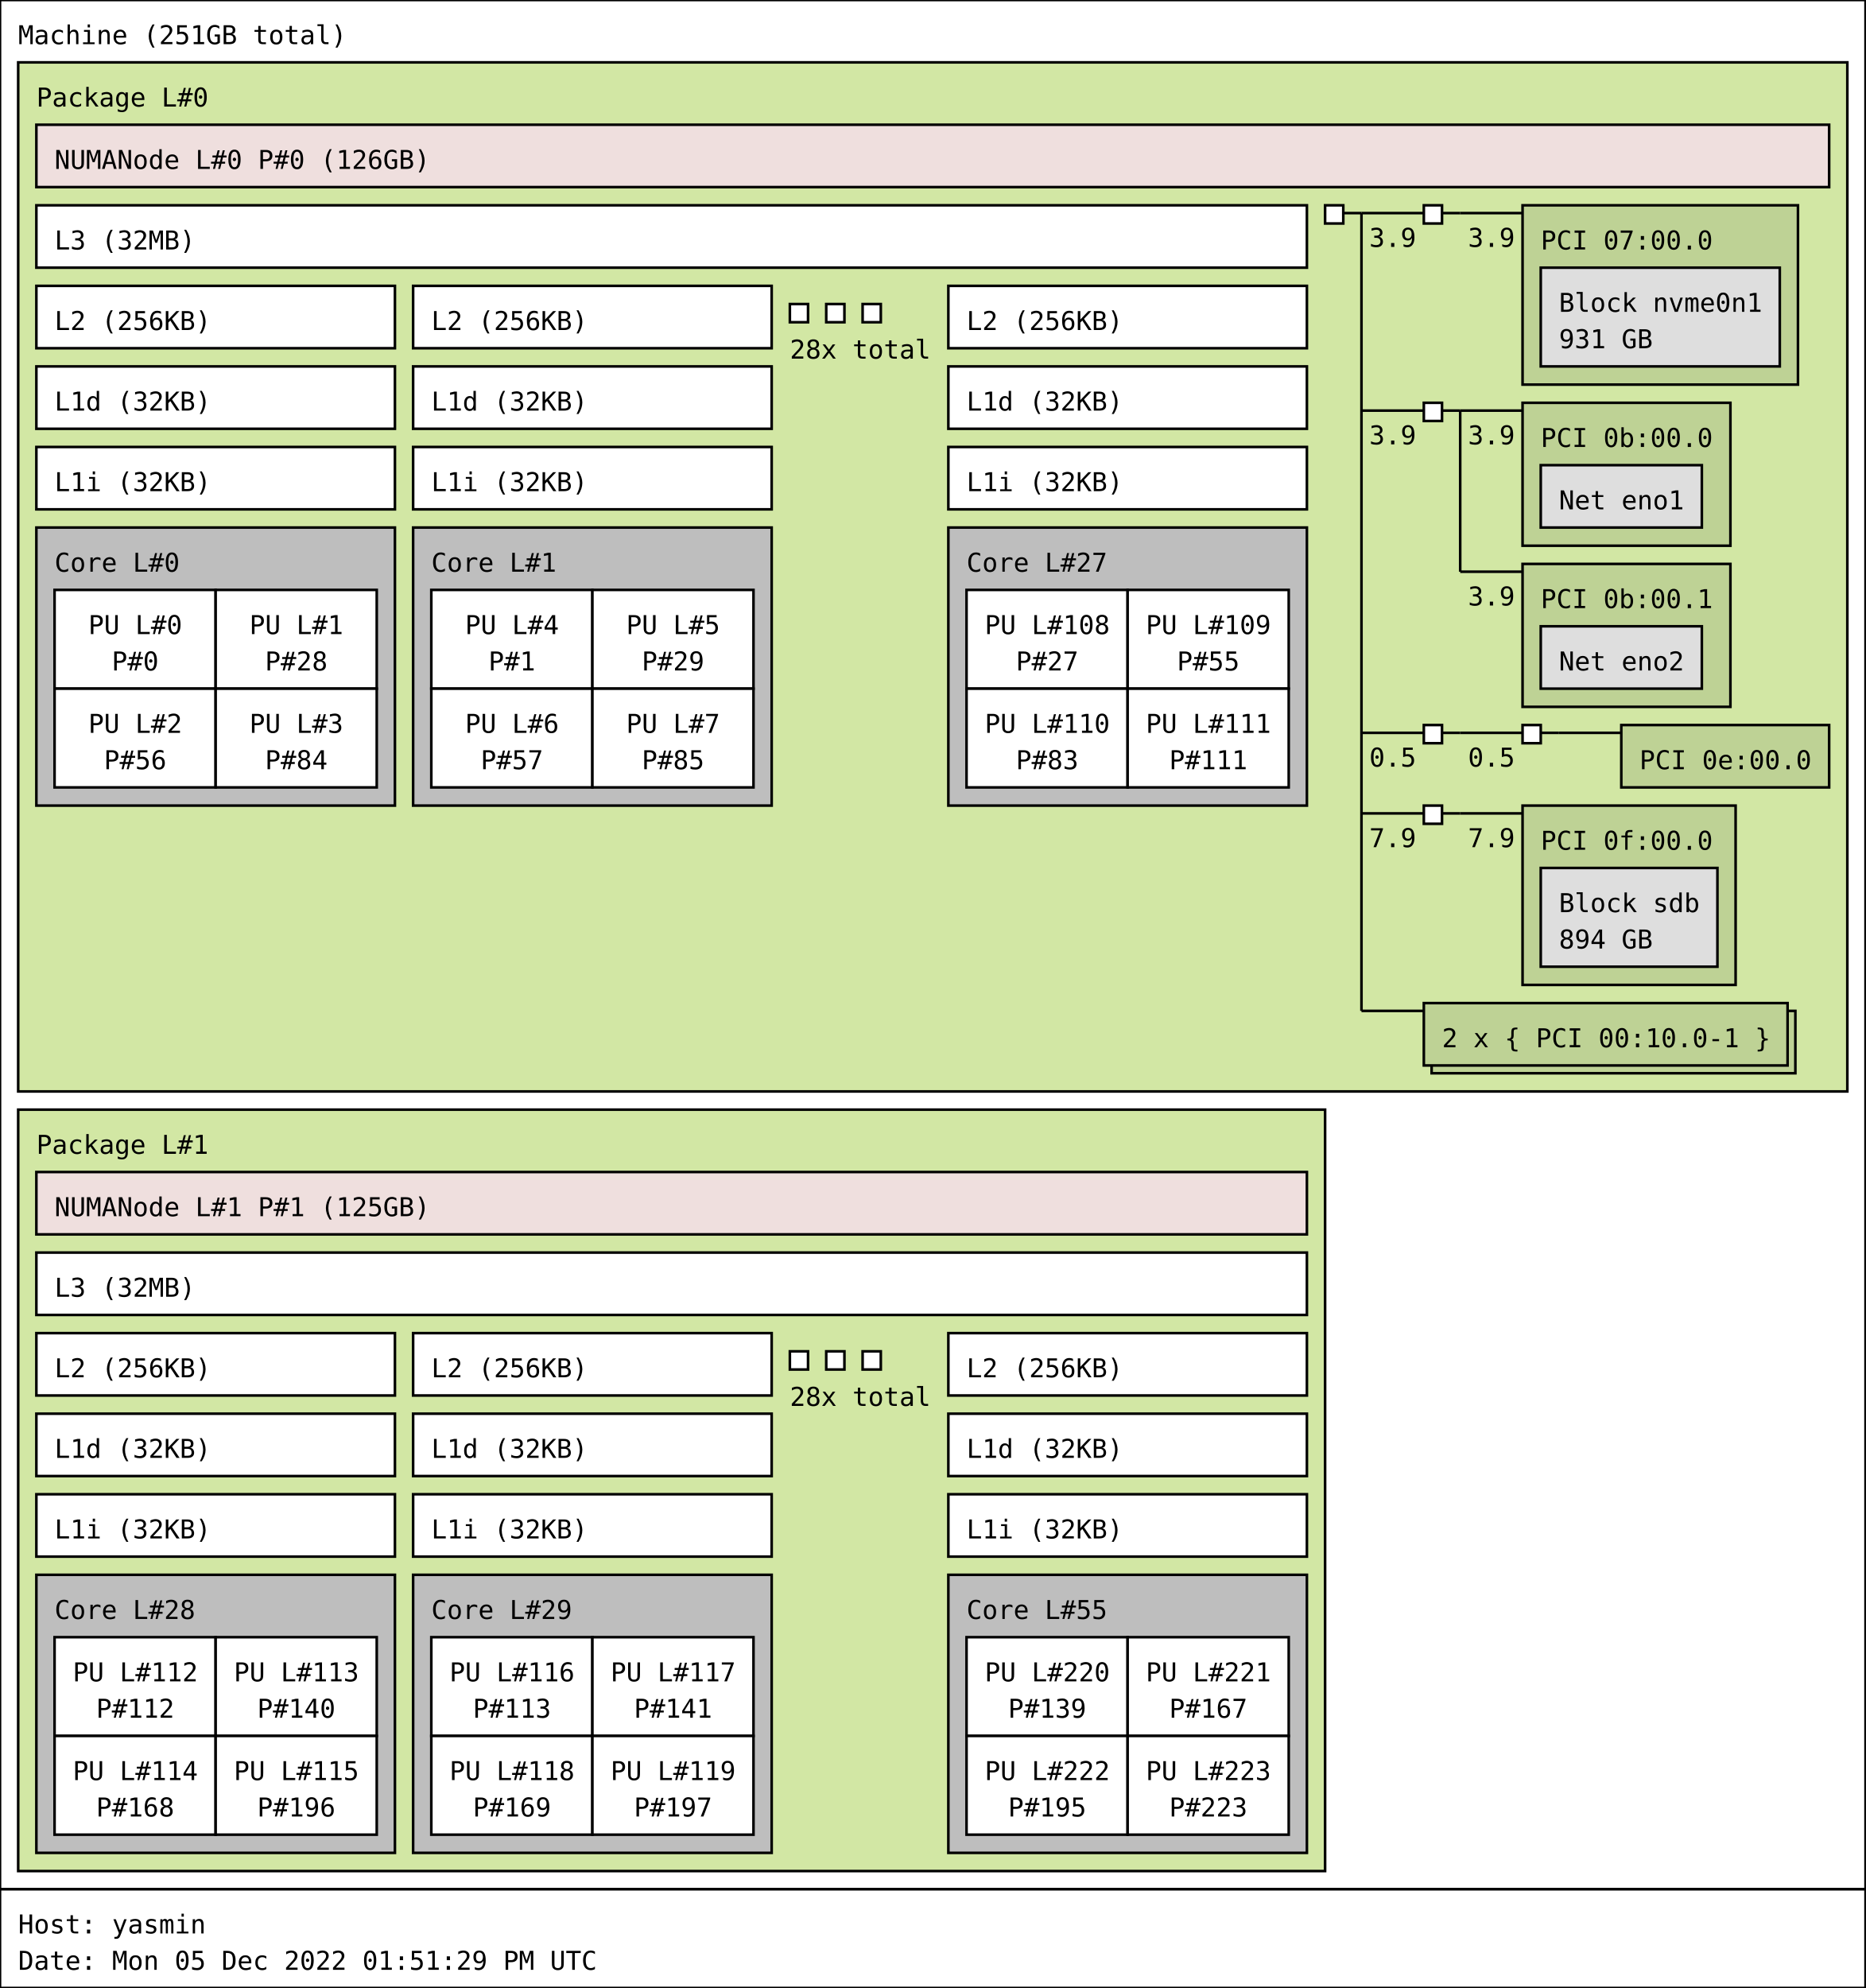
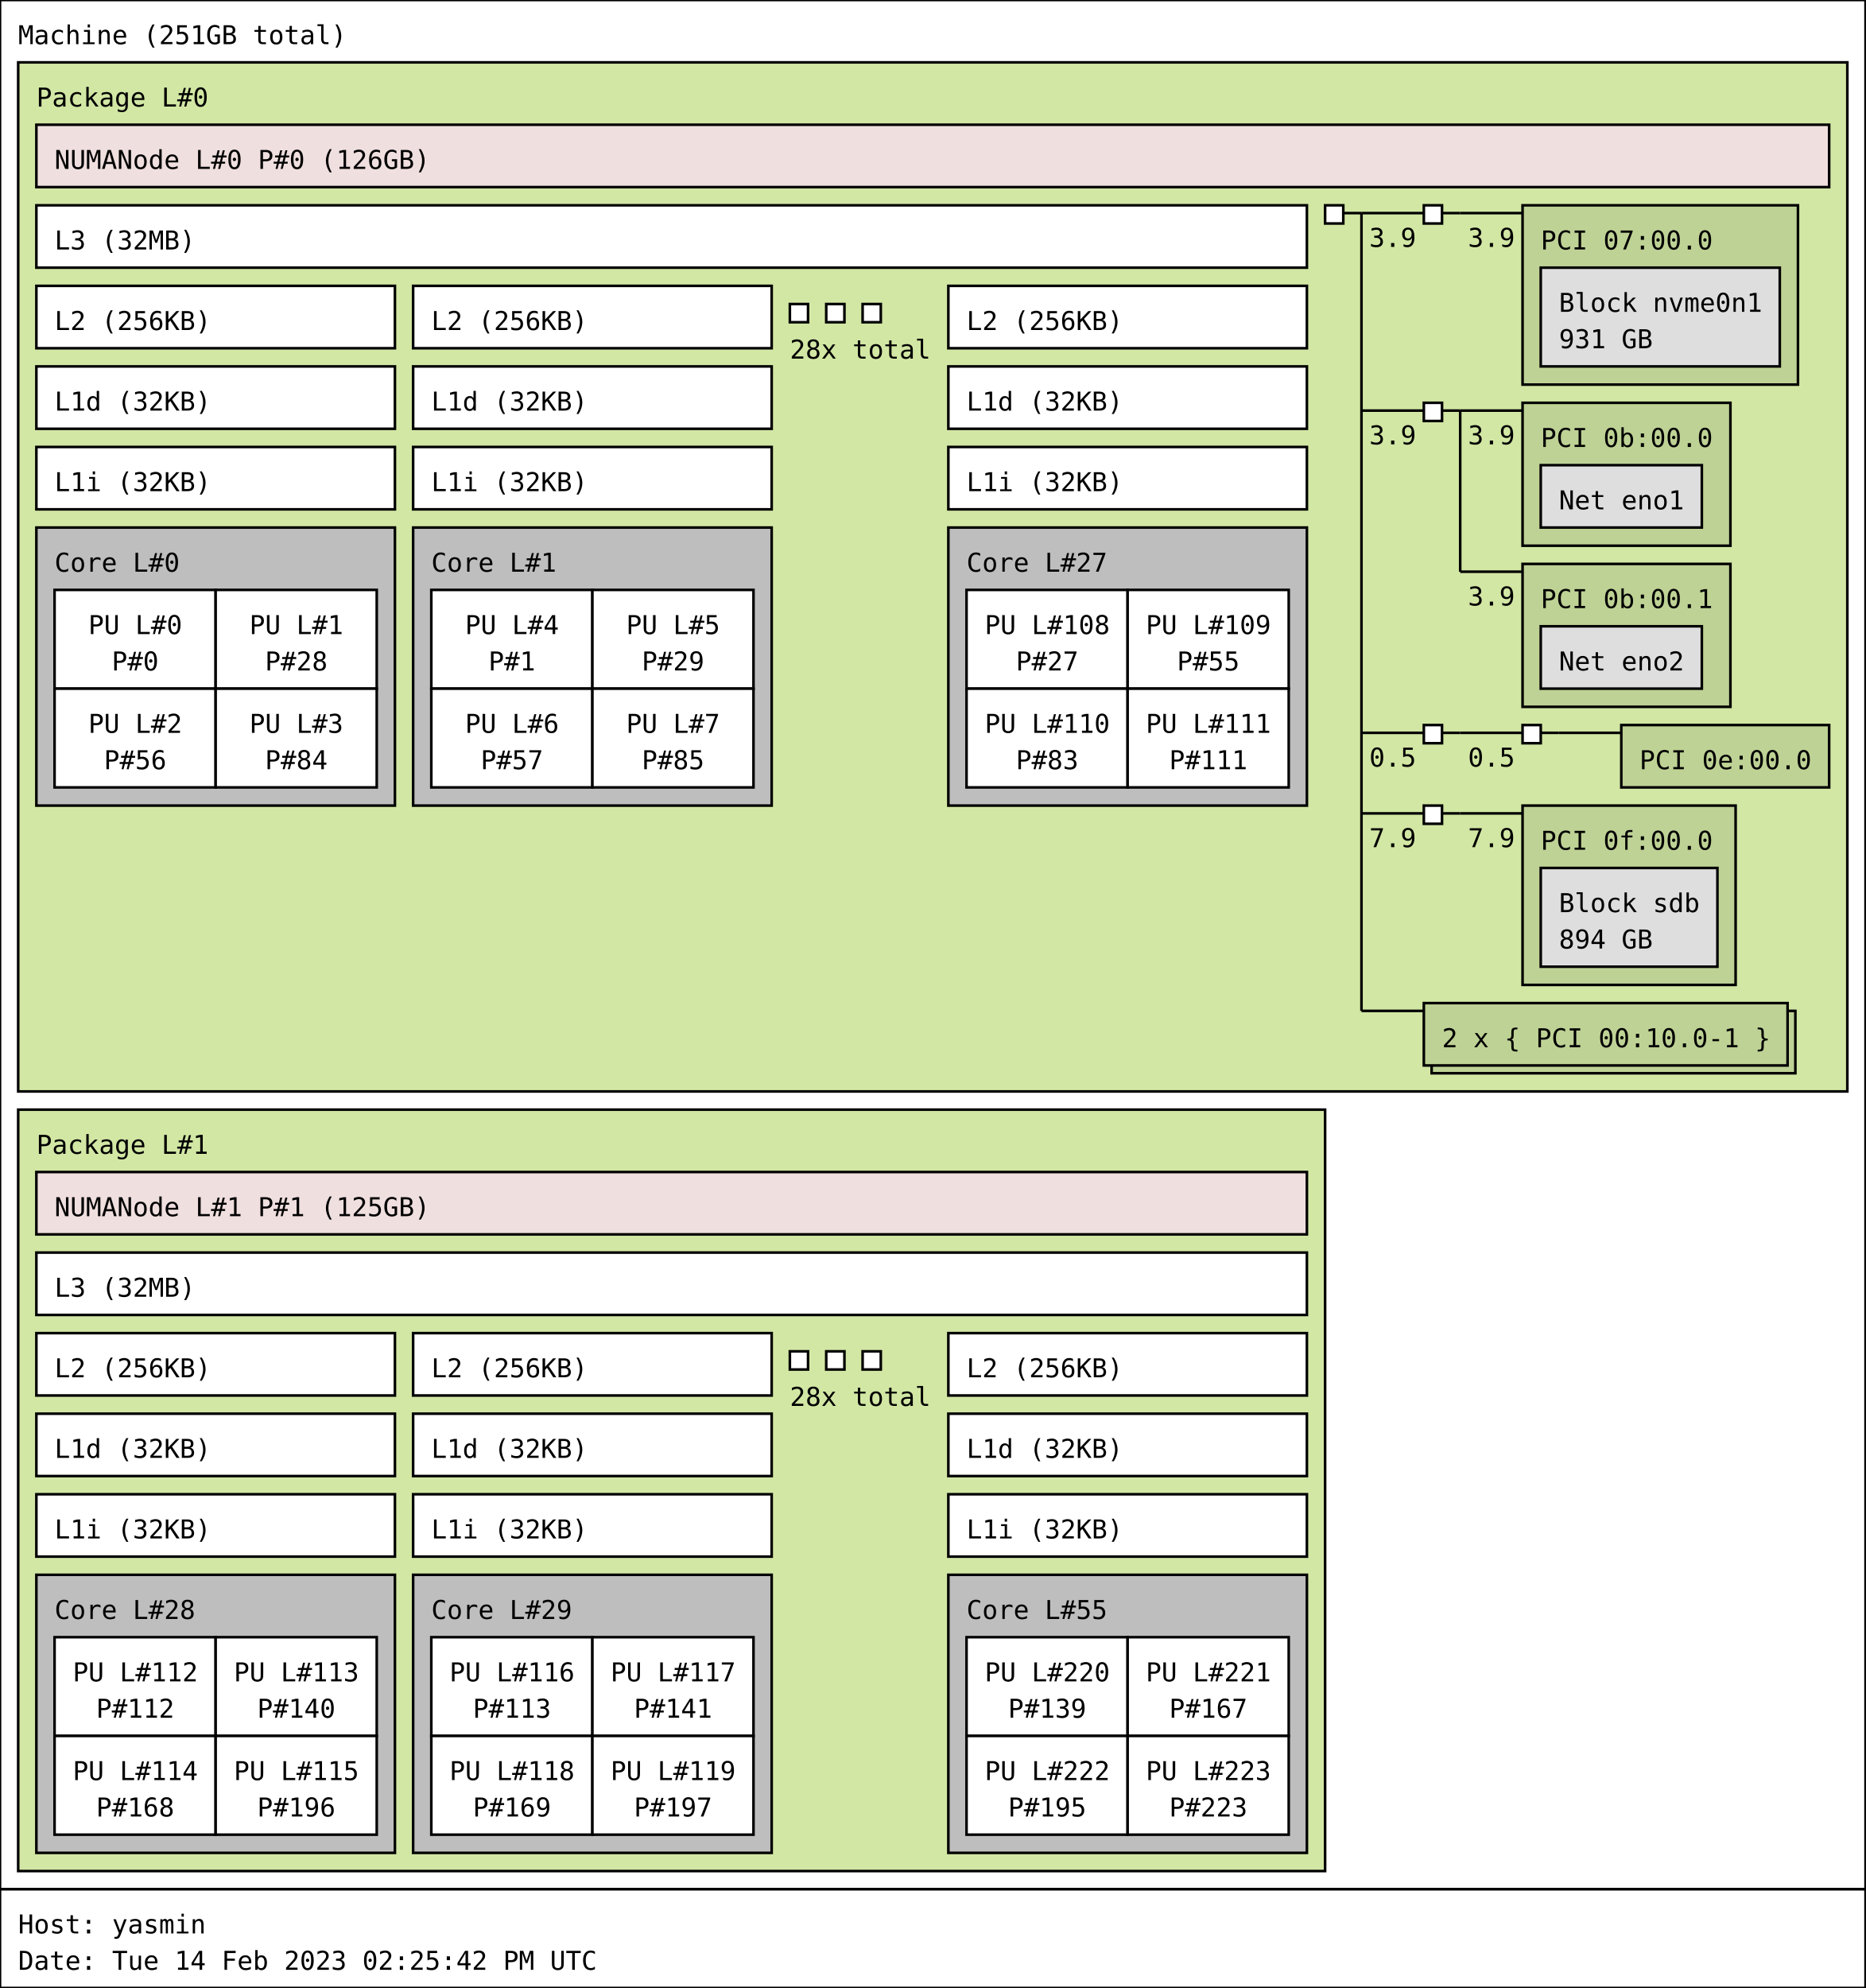
<svg xmlns="http://www.w3.org/2000/svg" width="718px" height="765px" viewBox="0 0 718px 765px" version="1.1">
  <rect id="Machine_0_rect" class="Machine" x="0" y="0" width="718" height="727" fill="rgb(255,255,255)" stroke="rgb(0,0,0)" stroke-width="1" />
  <text id="Machine_0_text" class="Machine" font-family="Monospace" x="7" y="17" fill="rgb(0,0,0)" font-size="10px">Machine (251GB total)</text>
  <rect id="Package_0_rect" class="Package" x="7" y="24" width="704" height="396" fill="rgb(210,231,164)" stroke="rgb(0,0,0)" stroke-width="1" />
  <text id="Package_0_text" class="Package" font-family="Monospace" x="14" y="41" fill="rgb(0,0,0)" font-size="10px">Package L#0</text>
  <rect id="L3_0_rect" class="L3" x="14" y="79" width="489" height="24" fill="rgb(255,255,255)" stroke="rgb(0,0,0)" stroke-width="1" />
  <text id="L3_0_text" class="L3" font-family="Monospace" x="21" y="96" fill="rgb(0,0,0)" font-size="10px">L3 (32MB)</text>
  <rect id="L2_0_rect" class="L2" x="14" y="110" width="138" height="24" fill="rgb(255,255,255)" stroke="rgb(0,0,0)" stroke-width="1" />
  <text id="L2_0_text" class="L2" font-family="Monospace" x="21" y="127" fill="rgb(0,0,0)" font-size="10px">L2 (256KB)</text>
  <rect id="L1d_0_rect" class="L1d" x="14" y="141" width="138" height="24" fill="rgb(255,255,255)" stroke="rgb(0,0,0)" stroke-width="1" />
  <text id="L1d_0_text" class="L1d" font-family="Monospace" x="21" y="158" fill="rgb(0,0,0)" font-size="10px">L1d (32KB)</text>
  <rect id="L1i_0_rect" class="L1i" x="14" y="172" width="138" height="24" fill="rgb(255,255,255)" stroke="rgb(0,0,0)" stroke-width="1" />
  <text id="L1i_0_text" class="L1i" font-family="Monospace" x="21" y="189" fill="rgb(0,0,0)" font-size="10px">L1i (32KB)</text>
  <rect id="Core_0_rect" class="Core" x="14" y="203" width="138" height="107" fill="rgb(190,190,190)" stroke="rgb(0,0,0)" stroke-width="1" />
  <text id="Core_0_text" class="Core" font-family="Monospace" x="21" y="220" fill="rgb(0,0,0)" font-size="10px">Core L#0</text>
  <rect id="PU_0_rect" class="PU" x="21" y="227" width="62" height="38" fill="rgb(255,255,255)" stroke="rgb(0,0,0)" stroke-width="1" />
  <text id="PU_0_text" class="PU" font-family="Monospace" x="34" y="244" fill="rgb(0,0,0)" font-size="10px">PU L#0</text>
  <text id="PU_0_text_1" class="PU" font-family="Monospace" x="43" y="258" fill="rgb(0,0,0)" font-size="10px">P#0</text>
  <rect id="PU_1_rect" class="PU" x="83" y="227" width="62" height="38" fill="rgb(255,255,255)" stroke="rgb(0,0,0)" stroke-width="1" />
  <text id="PU_1_text" class="PU" font-family="Monospace" x="96" y="244" fill="rgb(0,0,0)" font-size="10px">PU L#1</text>
  <text id="PU_1_text_1" class="PU" font-family="Monospace" x="102" y="258" fill="rgb(0,0,0)" font-size="10px">P#28</text>
  <rect id="PU_2_rect" class="PU" x="21" y="265" width="62" height="38" fill="rgb(255,255,255)" stroke="rgb(0,0,0)" stroke-width="1" />
  <text id="PU_2_text" class="PU" font-family="Monospace" x="34" y="282" fill="rgb(0,0,0)" font-size="10px">PU L#2</text>
  <text id="PU_2_text_1" class="PU" font-family="Monospace" x="40" y="296" fill="rgb(0,0,0)" font-size="10px">P#56</text>
  <rect id="PU_3_rect" class="PU" x="83" y="265" width="62" height="38" fill="rgb(255,255,255)" stroke="rgb(0,0,0)" stroke-width="1" />
  <text id="PU_3_text" class="PU" font-family="Monospace" x="96" y="282" fill="rgb(0,0,0)" font-size="10px">PU L#3</text>
  <text id="PU_3_text_1" class="PU" font-family="Monospace" x="102" y="296" fill="rgb(0,0,0)" font-size="10px">P#84</text>
  <rect id="L2_1_rect" class="L2" x="159" y="110" width="138" height="24" fill="rgb(255,255,255)" stroke="rgb(0,0,0)" stroke-width="1" />
  <text id="L2_1_text" class="L2" font-family="Monospace" x="166" y="127" fill="rgb(0,0,0)" font-size="10px">L2 (256KB)</text>
  <rect id="L1d_1_rect" class="L1d" x="159" y="141" width="138" height="24" fill="rgb(255,255,255)" stroke="rgb(0,0,0)" stroke-width="1" />
  <text id="L1d_1_text" class="L1d" font-family="Monospace" x="166" y="158" fill="rgb(0,0,0)" font-size="10px">L1d (32KB)</text>
  <rect id="L1i_1_rect" class="L1i" x="159" y="172" width="138" height="24" fill="rgb(255,255,255)" stroke="rgb(0,0,0)" stroke-width="1" />
  <text id="L1i_1_text" class="L1i" font-family="Monospace" x="166" y="189" fill="rgb(0,0,0)" font-size="10px">L1i (32KB)</text>
  <rect id="Core_1_rect" class="Core" x="159" y="203" width="138" height="107" fill="rgb(190,190,190)" stroke="rgb(0,0,0)" stroke-width="1" />
  <text id="Core_1_text" class="Core" font-family="Monospace" x="166" y="220" fill="rgb(0,0,0)" font-size="10px">Core L#1</text>
  <rect id="PU_4_rect" class="PU" x="166" y="227" width="62" height="38" fill="rgb(255,255,255)" stroke="rgb(0,0,0)" stroke-width="1" />
  <text id="PU_4_text" class="PU" font-family="Monospace" x="179" y="244" fill="rgb(0,0,0)" font-size="10px">PU L#4</text>
  <text id="PU_4_text_1" class="PU" font-family="Monospace" x="188" y="258" fill="rgb(0,0,0)" font-size="10px">P#1</text>
  <rect id="PU_5_rect" class="PU" x="228" y="227" width="62" height="38" fill="rgb(255,255,255)" stroke="rgb(0,0,0)" stroke-width="1" />
  <text id="PU_5_text" class="PU" font-family="Monospace" x="241" y="244" fill="rgb(0,0,0)" font-size="10px">PU L#5</text>
  <text id="PU_5_text_1" class="PU" font-family="Monospace" x="247" y="258" fill="rgb(0,0,0)" font-size="10px">P#29</text>
  <rect id="PU_6_rect" class="PU" x="166" y="265" width="62" height="38" fill="rgb(255,255,255)" stroke="rgb(0,0,0)" stroke-width="1" />
  <text id="PU_6_text" class="PU" font-family="Monospace" x="179" y="282" fill="rgb(0,0,0)" font-size="10px">PU L#6</text>
  <text id="PU_6_text_1" class="PU" font-family="Monospace" x="185" y="296" fill="rgb(0,0,0)" font-size="10px">P#57</text>
  <rect id="PU_7_rect" class="PU" x="228" y="265" width="62" height="38" fill="rgb(255,255,255)" stroke="rgb(0,0,0)" stroke-width="1" />
  <text id="PU_7_text" class="PU" font-family="Monospace" x="241" y="282" fill="rgb(0,0,0)" font-size="10px">PU L#7</text>
  <text id="PU_7_text_1" class="PU" font-family="Monospace" x="247" y="296" fill="rgb(0,0,0)" font-size="10px">P#85</text>
  <rect id="L2_2_rect" class="L2" x="304" y="117" width="7" height="7" fill="rgb(255,255,255)" stroke="rgb(0,0,0)" stroke-width="1" />
  <rect id="L2_2_rect" class="L2" x="318" y="117" width="7" height="7" fill="rgb(255,255,255)" stroke="rgb(0,0,0)" stroke-width="1" />
  <rect id="L2_2_rect" class="L2" x="332" y="117" width="7" height="7" fill="rgb(255,255,255)" stroke="rgb(0,0,0)" stroke-width="1" />
  <text id="L2_2_text" class="L2" font-family="Monospace" x="304" y="138" fill="rgb(0,0,0)" font-size="10px">28x total</text>
  <rect id="L2_27_rect" class="L2" x="365" y="110" width="138" height="24" fill="rgb(255,255,255)" stroke="rgb(0,0,0)" stroke-width="1" />
  <text id="L2_27_text" class="L2" font-family="Monospace" x="372" y="127" fill="rgb(0,0,0)" font-size="10px">L2 (256KB)</text>
  <rect id="L1d_27_rect" class="L1d" x="365" y="141" width="138" height="24" fill="rgb(255,255,255)" stroke="rgb(0,0,0)" stroke-width="1" />
  <text id="L1d_27_text" class="L1d" font-family="Monospace" x="372" y="158" fill="rgb(0,0,0)" font-size="10px">L1d (32KB)</text>
  <rect id="L1i_27_rect" class="L1i" x="365" y="172" width="138" height="24" fill="rgb(255,255,255)" stroke="rgb(0,0,0)" stroke-width="1" />
  <text id="L1i_27_text" class="L1i" font-family="Monospace" x="372" y="189" fill="rgb(0,0,0)" font-size="10px">L1i (32KB)</text>
  <rect id="Core_27_rect" class="Core" x="365" y="203" width="138" height="107" fill="rgb(190,190,190)" stroke="rgb(0,0,0)" stroke-width="1" />
  <text id="Core_27_text" class="Core" font-family="Monospace" x="372" y="220" fill="rgb(0,0,0)" font-size="10px">Core L#27</text>
  <rect id="PU_108_rect" class="PU" x="372" y="227" width="62" height="38" fill="rgb(255,255,255)" stroke="rgb(0,0,0)" stroke-width="1" />
  <text id="PU_108_text" class="PU" font-family="Monospace" x="379" y="244" fill="rgb(0,0,0)" font-size="10px">PU L#108</text>
  <text id="PU_108_text_1" class="PU" font-family="Monospace" x="391" y="258" fill="rgb(0,0,0)" font-size="10px">P#27</text>
  <rect id="PU_109_rect" class="PU" x="434" y="227" width="62" height="38" fill="rgb(255,255,255)" stroke="rgb(0,0,0)" stroke-width="1" />
  <text id="PU_109_text" class="PU" font-family="Monospace" x="441" y="244" fill="rgb(0,0,0)" font-size="10px">PU L#109</text>
  <text id="PU_109_text_1" class="PU" font-family="Monospace" x="453" y="258" fill="rgb(0,0,0)" font-size="10px">P#55</text>
  <rect id="PU_110_rect" class="PU" x="372" y="265" width="62" height="38" fill="rgb(255,255,255)" stroke="rgb(0,0,0)" stroke-width="1" />
  <text id="PU_110_text" class="PU" font-family="Monospace" x="379" y="282" fill="rgb(0,0,0)" font-size="10px">PU L#110</text>
  <text id="PU_110_text_1" class="PU" font-family="Monospace" x="391" y="296" fill="rgb(0,0,0)" font-size="10px">P#83</text>
  <rect id="PU_111_rect" class="PU" x="434" y="265" width="62" height="38" fill="rgb(255,255,255)" stroke="rgb(0,0,0)" stroke-width="1" />
  <text id="PU_111_text" class="PU" font-family="Monospace" x="441" y="282" fill="rgb(0,0,0)" font-size="10px">PU L#111</text>
  <text id="PU_111_text_1" class="PU" font-family="Monospace" x="450" y="296" fill="rgb(0,0,0)" font-size="10px">P#111</text>
  <rect id="NUMANode_0_rect" class="NUMANode" x="14" y="48" width="690" height="24" fill="rgb(239,223,222)" stroke="rgb(0,0,0)" stroke-width="1" />
  <text id="NUMANode_0_text" class="NUMANode" font-family="Monospace" x="21" y="65" fill="rgb(0,0,0)" font-size="10px">NUMANode L#0 P#0 (126GB)</text>
  <rect id="HostBridge_0_rect" class="HostBridge" x="510" y="79" width="7" height="7" fill="rgb(255,255,255)" stroke="rgb(0,0,0)" stroke-width="1" />
  <line id="HostBridge_0_line" class="HostBridge" x1="517" y1="82" x2="524" y2="82" stroke="rgb(0,0,0)" stroke-width="1" />
  <line id="HostBridge_0_line_2" class="HostBridge" x1="524" y1="82" x2="548" y2="82" stroke="rgb(0,0,0)" stroke-width="1" />
  <text id="HostBridge_0_text_2" class="HostBridge" font-family="Monospace" x="527" y="95" fill="rgb(0,0,0)" font-size="10px">3.9</text>
  <line id="HostBridge_0_line_3" class="HostBridge" x1="524" y1="158" x2="548" y2="158" stroke="rgb(0,0,0)" stroke-width="1" />
  <text id="HostBridge_0_text_3" class="HostBridge" font-family="Monospace" x="527" y="171" fill="rgb(0,0,0)" font-size="10px">3.9</text>
  <line id="HostBridge_0_line_4" class="HostBridge" x1="524" y1="282" x2="548" y2="282" stroke="rgb(0,0,0)" stroke-width="1" />
  <text id="HostBridge_0_text_4" class="HostBridge" font-family="Monospace" x="527" y="295" fill="rgb(0,0,0)" font-size="10px">0.5</text>
  <line id="HostBridge_0_line_5" class="HostBridge" x1="524" y1="313" x2="548" y2="313" stroke="rgb(0,0,0)" stroke-width="1" />
  <text id="HostBridge_0_text_5" class="HostBridge" font-family="Monospace" x="527" y="326" fill="rgb(0,0,0)" font-size="10px">7.9</text>
  <line id="HostBridge_0_line_6" class="HostBridge" x1="524" y1="389" x2="548" y2="389" stroke="rgb(0,0,0)" stroke-width="1" />
  <line id="HostBridge_0_line_1" class="HostBridge" x1="524" y1="82" x2="524" y2="389" stroke="rgb(0,0,0)" stroke-width="1" />
  <rect id="PCIBridge_1_rect" class="PCIBridge" x="548" y="79" width="7" height="7" fill="rgb(255,255,255)" stroke="rgb(0,0,0)" stroke-width="1" />
  <line id="PCIBridge_1_line" class="PCIBridge" x1="555" y1="82" x2="562" y2="82" stroke="rgb(0,0,0)" stroke-width="1" />
  <line id="PCIBridge_1_line_2" class="PCIBridge" x1="562" y1="82" x2="586" y2="82" stroke="rgb(0,0,0)" stroke-width="1" />
  <text id="PCIBridge_1_text_2" class="PCIBridge" font-family="Monospace" x="565" y="95" fill="rgb(0,0,0)" font-size="10px">3.9</text>
  <line id="PCIBridge_1_line_1" class="PCIBridge" x1="562" y1="82" x2="562" y2="82" stroke="rgb(0,0,0)" stroke-width="1" />
  <rect id="PCI_0_rect" class="PCI" x="586" y="79" width="106" height="69" fill="rgb(190,210,149)" stroke="rgb(0,0,0)" stroke-width="1" />
  <text id="PCI_0_text" class="PCI" font-family="Monospace" x="593" y="96" fill="rgb(0,0,0)" font-size="10px">PCI 07:00.0</text>
  <rect id="Block_0_rect" class="Block" x="593" y="103" width="92" height="38" fill="rgb(222,222,222)" stroke="rgb(0,0,0)" stroke-width="1" />
  <text id="Block_0_text" class="Block" font-family="Monospace" x="600" y="120" fill="rgb(0,0,0)" font-size="10px">Block nvme0n1</text>
  <text id="Block_0_text_1" class="Block" font-family="Monospace" x="600" y="134" fill="rgb(0,0,0)" font-size="10px">931 GB</text>
  <rect id="PCIBridge_2_rect" class="PCIBridge" x="548" y="155" width="7" height="7" fill="rgb(255,255,255)" stroke="rgb(0,0,0)" stroke-width="1" />
  <line id="PCIBridge_2_line" class="PCIBridge" x1="555" y1="158" x2="562" y2="158" stroke="rgb(0,0,0)" stroke-width="1" />
  <line id="PCIBridge_2_line_2" class="PCIBridge" x1="562" y1="158" x2="586" y2="158" stroke="rgb(0,0,0)" stroke-width="1" />
  <text id="PCIBridge_2_text_2" class="PCIBridge" font-family="Monospace" x="565" y="171" fill="rgb(0,0,0)" font-size="10px">3.9</text>
  <line id="PCIBridge_2_line_3" class="PCIBridge" x1="562" y1="220" x2="586" y2="220" stroke="rgb(0,0,0)" stroke-width="1" />
  <text id="PCIBridge_2_text_3" class="PCIBridge" font-family="Monospace" x="565" y="233" fill="rgb(0,0,0)" font-size="10px">3.9</text>
  <line id="PCIBridge_2_line_1" class="PCIBridge" x1="562" y1="158" x2="562" y2="220" stroke="rgb(0,0,0)" stroke-width="1" />
  <rect id="PCI_1_rect" class="PCI" x="586" y="155" width="80" height="55" fill="rgb(190,210,149)" stroke="rgb(0,0,0)" stroke-width="1" />
  <text id="PCI_1_text" class="PCI" font-family="Monospace" x="593" y="172" fill="rgb(0,0,0)" font-size="10px">PCI 0b:00.0</text>
  <rect id="Net_1_rect" class="Net" x="593" y="179" width="62" height="24" fill="rgb(222,222,222)" stroke="rgb(0,0,0)" stroke-width="1" />
  <text id="Net_1_text" class="Net" font-family="Monospace" x="600" y="196" fill="rgb(0,0,0)" font-size="10px">Net eno1</text>
  <rect id="PCI_2_rect" class="PCI" x="586" y="217" width="80" height="55" fill="rgb(190,210,149)" stroke="rgb(0,0,0)" stroke-width="1" />
  <text id="PCI_2_text" class="PCI" font-family="Monospace" x="593" y="234" fill="rgb(0,0,0)" font-size="10px">PCI 0b:00.1</text>
  <rect id="Net_2_rect" class="Net" x="593" y="241" width="62" height="24" fill="rgb(222,222,222)" stroke="rgb(0,0,0)" stroke-width="1" />
  <text id="Net_2_text" class="Net" font-family="Monospace" x="600" y="258" fill="rgb(0,0,0)" font-size="10px">Net eno2</text>
  <rect id="PCIBridge_3_rect" class="PCIBridge" x="548" y="279" width="7" height="7" fill="rgb(255,255,255)" stroke="rgb(0,0,0)" stroke-width="1" />
  <line id="PCIBridge_3_line" class="PCIBridge" x1="555" y1="282" x2="562" y2="282" stroke="rgb(0,0,0)" stroke-width="1" />
  <line id="PCIBridge_3_line_2" class="PCIBridge" x1="562" y1="282" x2="586" y2="282" stroke="rgb(0,0,0)" stroke-width="1" />
  <text id="PCIBridge_3_text_2" class="PCIBridge" font-family="Monospace" x="565" y="295" fill="rgb(0,0,0)" font-size="10px">0.5</text>
  <line id="PCIBridge_3_line_1" class="PCIBridge" x1="562" y1="282" x2="562" y2="282" stroke="rgb(0,0,0)" stroke-width="1" />
  <rect id="PCIBridge_4_rect" class="PCIBridge" x="586" y="279" width="7" height="7" fill="rgb(255,255,255)" stroke="rgb(0,0,0)" stroke-width="1" />
  <line id="PCIBridge_4_line" class="PCIBridge" x1="593" y1="282" x2="600" y2="282" stroke="rgb(0,0,0)" stroke-width="1" />
  <line id="PCIBridge_4_line_2" class="PCIBridge" x1="600" y1="282" x2="624" y2="282" stroke="rgb(0,0,0)" stroke-width="1" />
  <line id="PCIBridge_4_line_1" class="PCIBridge" x1="600" y1="282" x2="600" y2="282" stroke="rgb(0,0,0)" stroke-width="1" />
  <rect id="PCI_3_rect" class="PCI" x="624" y="279" width="80" height="24" fill="rgb(190,210,149)" stroke="rgb(0,0,0)" stroke-width="1" />
  <text id="PCI_3_text" class="PCI" font-family="Monospace" x="631" y="296" fill="rgb(0,0,0)" font-size="10px">PCI 0e:00.0</text>
  <rect id="PCIBridge_5_rect" class="PCIBridge" x="548" y="310" width="7" height="7" fill="rgb(255,255,255)" stroke="rgb(0,0,0)" stroke-width="1" />
  <line id="PCIBridge_5_line" class="PCIBridge" x1="555" y1="313" x2="562" y2="313" stroke="rgb(0,0,0)" stroke-width="1" />
  <line id="PCIBridge_5_line_2" class="PCIBridge" x1="562" y1="313" x2="586" y2="313" stroke="rgb(0,0,0)" stroke-width="1" />
  <text id="PCIBridge_5_text_2" class="PCIBridge" font-family="Monospace" x="565" y="326" fill="rgb(0,0,0)" font-size="10px">7.9</text>
  <line id="PCIBridge_5_line_1" class="PCIBridge" x1="562" y1="313" x2="562" y2="313" stroke="rgb(0,0,0)" stroke-width="1" />
  <rect id="PCI_4_rect" class="PCI" x="586" y="310" width="82" height="69" fill="rgb(190,210,149)" stroke="rgb(0,0,0)" stroke-width="1" />
  <text id="PCI_4_text" class="PCI" font-family="Monospace" x="593" y="327" fill="rgb(0,0,0)" font-size="10px">PCI 0f:00.0</text>
  <rect id="Block_3_rect" class="Block" x="593" y="334" width="68" height="38" fill="rgb(222,222,222)" stroke="rgb(0,0,0)" stroke-width="1" />
  <text id="Block_3_text" class="Block" font-family="Monospace" x="600" y="351" fill="rgb(0,0,0)" font-size="10px">Block sdb</text>
  <text id="Block_3_text_1" class="Block" font-family="Monospace" x="600" y="365" fill="rgb(0,0,0)" font-size="10px">894 GB</text>
  <rect id="PCI_5_rect_2" class="PCI" x="551" y="389" width="140" height="24" fill="rgb(190,210,149)" stroke="rgb(0,0,0)" stroke-width="1" />
  <rect id="PCI_5_rect" class="PCI" x="548" y="386" width="140" height="24" fill="rgb(190,210,149)" stroke="rgb(0,0,0)" stroke-width="1" />
  <text id="PCI_5_text" class="PCI" font-family="Monospace" x="555" y="403" fill="rgb(0,0,0)" font-size="10px">2 x { PCI 00:10.0-1 }</text>
  <rect id="Package_1_rect" class="Package" x="7" y="427" width="503" height="293" fill="rgb(210,231,164)" stroke="rgb(0,0,0)" stroke-width="1" />
  <text id="Package_1_text" class="Package" font-family="Monospace" x="14" y="444" fill="rgb(0,0,0)" font-size="10px">Package L#1</text>
  <rect id="L3_1_rect" class="L3" x="14" y="482" width="489" height="24" fill="rgb(255,255,255)" stroke="rgb(0,0,0)" stroke-width="1" />
  <text id="L3_1_text" class="L3" font-family="Monospace" x="21" y="499" fill="rgb(0,0,0)" font-size="10px">L3 (32MB)</text>
  <rect id="L2_28_rect" class="L2" x="14" y="513" width="138" height="24" fill="rgb(255,255,255)" stroke="rgb(0,0,0)" stroke-width="1" />
  <text id="L2_28_text" class="L2" font-family="Monospace" x="21" y="530" fill="rgb(0,0,0)" font-size="10px">L2 (256KB)</text>
  <rect id="L1d_28_rect" class="L1d" x="14" y="544" width="138" height="24" fill="rgb(255,255,255)" stroke="rgb(0,0,0)" stroke-width="1" />
  <text id="L1d_28_text" class="L1d" font-family="Monospace" x="21" y="561" fill="rgb(0,0,0)" font-size="10px">L1d (32KB)</text>
  <rect id="L1i_28_rect" class="L1i" x="14" y="575" width="138" height="24" fill="rgb(255,255,255)" stroke="rgb(0,0,0)" stroke-width="1" />
  <text id="L1i_28_text" class="L1i" font-family="Monospace" x="21" y="592" fill="rgb(0,0,0)" font-size="10px">L1i (32KB)</text>
  <rect id="Core_28_rect" class="Core" x="14" y="606" width="138" height="107" fill="rgb(190,190,190)" stroke="rgb(0,0,0)" stroke-width="1" />
  <text id="Core_28_text" class="Core" font-family="Monospace" x="21" y="623" fill="rgb(0,0,0)" font-size="10px">Core L#28</text>
  <rect id="PU_112_rect" class="PU" x="21" y="630" width="62" height="38" fill="rgb(255,255,255)" stroke="rgb(0,0,0)" stroke-width="1" />
  <text id="PU_112_text" class="PU" font-family="Monospace" x="28" y="647" fill="rgb(0,0,0)" font-size="10px">PU L#112</text>
  <text id="PU_112_text_1" class="PU" font-family="Monospace" x="37" y="661" fill="rgb(0,0,0)" font-size="10px">P#112</text>
  <rect id="PU_113_rect" class="PU" x="83" y="630" width="62" height="38" fill="rgb(255,255,255)" stroke="rgb(0,0,0)" stroke-width="1" />
  <text id="PU_113_text" class="PU" font-family="Monospace" x="90" y="647" fill="rgb(0,0,0)" font-size="10px">PU L#113</text>
  <text id="PU_113_text_1" class="PU" font-family="Monospace" x="99" y="661" fill="rgb(0,0,0)" font-size="10px">P#140</text>
  <rect id="PU_114_rect" class="PU" x="21" y="668" width="62" height="38" fill="rgb(255,255,255)" stroke="rgb(0,0,0)" stroke-width="1" />
  <text id="PU_114_text" class="PU" font-family="Monospace" x="28" y="685" fill="rgb(0,0,0)" font-size="10px">PU L#114</text>
  <text id="PU_114_text_1" class="PU" font-family="Monospace" x="37" y="699" fill="rgb(0,0,0)" font-size="10px">P#168</text>
  <rect id="PU_115_rect" class="PU" x="83" y="668" width="62" height="38" fill="rgb(255,255,255)" stroke="rgb(0,0,0)" stroke-width="1" />
  <text id="PU_115_text" class="PU" font-family="Monospace" x="90" y="685" fill="rgb(0,0,0)" font-size="10px">PU L#115</text>
  <text id="PU_115_text_1" class="PU" font-family="Monospace" x="99" y="699" fill="rgb(0,0,0)" font-size="10px">P#196</text>
  <rect id="L2_29_rect" class="L2" x="159" y="513" width="138" height="24" fill="rgb(255,255,255)" stroke="rgb(0,0,0)" stroke-width="1" />
  <text id="L2_29_text" class="L2" font-family="Monospace" x="166" y="530" fill="rgb(0,0,0)" font-size="10px">L2 (256KB)</text>
  <rect id="L1d_29_rect" class="L1d" x="159" y="544" width="138" height="24" fill="rgb(255,255,255)" stroke="rgb(0,0,0)" stroke-width="1" />
  <text id="L1d_29_text" class="L1d" font-family="Monospace" x="166" y="561" fill="rgb(0,0,0)" font-size="10px">L1d (32KB)</text>
  <rect id="L1i_29_rect" class="L1i" x="159" y="575" width="138" height="24" fill="rgb(255,255,255)" stroke="rgb(0,0,0)" stroke-width="1" />
  <text id="L1i_29_text" class="L1i" font-family="Monospace" x="166" y="592" fill="rgb(0,0,0)" font-size="10px">L1i (32KB)</text>
  <rect id="Core_29_rect" class="Core" x="159" y="606" width="138" height="107" fill="rgb(190,190,190)" stroke="rgb(0,0,0)" stroke-width="1" />
  <text id="Core_29_text" class="Core" font-family="Monospace" x="166" y="623" fill="rgb(0,0,0)" font-size="10px">Core L#29</text>
  <rect id="PU_116_rect" class="PU" x="166" y="630" width="62" height="38" fill="rgb(255,255,255)" stroke="rgb(0,0,0)" stroke-width="1" />
  <text id="PU_116_text" class="PU" font-family="Monospace" x="173" y="647" fill="rgb(0,0,0)" font-size="10px">PU L#116</text>
  <text id="PU_116_text_1" class="PU" font-family="Monospace" x="182" y="661" fill="rgb(0,0,0)" font-size="10px">P#113</text>
  <rect id="PU_117_rect" class="PU" x="228" y="630" width="62" height="38" fill="rgb(255,255,255)" stroke="rgb(0,0,0)" stroke-width="1" />
  <text id="PU_117_text" class="PU" font-family="Monospace" x="235" y="647" fill="rgb(0,0,0)" font-size="10px">PU L#117</text>
  <text id="PU_117_text_1" class="PU" font-family="Monospace" x="244" y="661" fill="rgb(0,0,0)" font-size="10px">P#141</text>
  <rect id="PU_118_rect" class="PU" x="166" y="668" width="62" height="38" fill="rgb(255,255,255)" stroke="rgb(0,0,0)" stroke-width="1" />
  <text id="PU_118_text" class="PU" font-family="Monospace" x="173" y="685" fill="rgb(0,0,0)" font-size="10px">PU L#118</text>
  <text id="PU_118_text_1" class="PU" font-family="Monospace" x="182" y="699" fill="rgb(0,0,0)" font-size="10px">P#169</text>
  <rect id="PU_119_rect" class="PU" x="228" y="668" width="62" height="38" fill="rgb(255,255,255)" stroke="rgb(0,0,0)" stroke-width="1" />
  <text id="PU_119_text" class="PU" font-family="Monospace" x="235" y="685" fill="rgb(0,0,0)" font-size="10px">PU L#119</text>
  <text id="PU_119_text_1" class="PU" font-family="Monospace" x="244" y="699" fill="rgb(0,0,0)" font-size="10px">P#197</text>
  <rect id="L2_30_rect" class="L2" x="304" y="520" width="7" height="7" fill="rgb(255,255,255)" stroke="rgb(0,0,0)" stroke-width="1" />
  <rect id="L2_30_rect" class="L2" x="318" y="520" width="7" height="7" fill="rgb(255,255,255)" stroke="rgb(0,0,0)" stroke-width="1" />
  <rect id="L2_30_rect" class="L2" x="332" y="520" width="7" height="7" fill="rgb(255,255,255)" stroke="rgb(0,0,0)" stroke-width="1" />
  <text id="L2_30_text" class="L2" font-family="Monospace" x="304" y="541" fill="rgb(0,0,0)" font-size="10px">28x total</text>
  <rect id="L2_55_rect" class="L2" x="365" y="513" width="138" height="24" fill="rgb(255,255,255)" stroke="rgb(0,0,0)" stroke-width="1" />
  <text id="L2_55_text" class="L2" font-family="Monospace" x="372" y="530" fill="rgb(0,0,0)" font-size="10px">L2 (256KB)</text>
  <rect id="L1d_55_rect" class="L1d" x="365" y="544" width="138" height="24" fill="rgb(255,255,255)" stroke="rgb(0,0,0)" stroke-width="1" />
  <text id="L1d_55_text" class="L1d" font-family="Monospace" x="372" y="561" fill="rgb(0,0,0)" font-size="10px">L1d (32KB)</text>
  <rect id="L1i_55_rect" class="L1i" x="365" y="575" width="138" height="24" fill="rgb(255,255,255)" stroke="rgb(0,0,0)" stroke-width="1" />
  <text id="L1i_55_text" class="L1i" font-family="Monospace" x="372" y="592" fill="rgb(0,0,0)" font-size="10px">L1i (32KB)</text>
  <rect id="Core_55_rect" class="Core" x="365" y="606" width="138" height="107" fill="rgb(190,190,190)" stroke="rgb(0,0,0)" stroke-width="1" />
  <text id="Core_55_text" class="Core" font-family="Monospace" x="372" y="623" fill="rgb(0,0,0)" font-size="10px">Core L#55</text>
  <rect id="PU_220_rect" class="PU" x="372" y="630" width="62" height="38" fill="rgb(255,255,255)" stroke="rgb(0,0,0)" stroke-width="1" />
  <text id="PU_220_text" class="PU" font-family="Monospace" x="379" y="647" fill="rgb(0,0,0)" font-size="10px">PU L#220</text>
  <text id="PU_220_text_1" class="PU" font-family="Monospace" x="388" y="661" fill="rgb(0,0,0)" font-size="10px">P#139</text>
  <rect id="PU_221_rect" class="PU" x="434" y="630" width="62" height="38" fill="rgb(255,255,255)" stroke="rgb(0,0,0)" stroke-width="1" />
  <text id="PU_221_text" class="PU" font-family="Monospace" x="441" y="647" fill="rgb(0,0,0)" font-size="10px">PU L#221</text>
  <text id="PU_221_text_1" class="PU" font-family="Monospace" x="450" y="661" fill="rgb(0,0,0)" font-size="10px">P#167</text>
  <rect id="PU_222_rect" class="PU" x="372" y="668" width="62" height="38" fill="rgb(255,255,255)" stroke="rgb(0,0,0)" stroke-width="1" />
  <text id="PU_222_text" class="PU" font-family="Monospace" x="379" y="685" fill="rgb(0,0,0)" font-size="10px">PU L#222</text>
  <text id="PU_222_text_1" class="PU" font-family="Monospace" x="388" y="699" fill="rgb(0,0,0)" font-size="10px">P#195</text>
  <rect id="PU_223_rect" class="PU" x="434" y="668" width="62" height="38" fill="rgb(255,255,255)" stroke="rgb(0,0,0)" stroke-width="1" />
  <text id="PU_223_text" class="PU" font-family="Monospace" x="441" y="685" fill="rgb(0,0,0)" font-size="10px">PU L#223</text>
  <text id="PU_223_text_1" class="PU" font-family="Monospace" x="450" y="699" fill="rgb(0,0,0)" font-size="10px">P#223</text>
  <rect id="NUMANode_1_rect" class="NUMANode" x="14" y="451" width="489" height="24" fill="rgb(239,223,222)" stroke="rgb(0,0,0)" stroke-width="1" />
  <text id="NUMANode_1_text" class="NUMANode" font-family="Monospace" x="21" y="468" fill="rgb(0,0,0)" font-size="10px">NUMANode L#1 P#1 (125GB)</text>
  <rect id="anon_rect" x="0" y="727" width="718" height="38" fill="rgb(255,255,255)" stroke="rgb(0,0,0)" stroke-width="1" />
  <text id="anon_text" font-family="Monospace" x="7" y="744" fill="rgb(0,0,0)" font-size="10px">Host: yasmin</text>
-   <text id="anon_text_1" font-family="Monospace" x="7" y="758" fill="rgb(0,0,0)" font-size="10px">Date: Mon 05 Dec 2022 01:51:29 PM UTC</text>
+   <text id="anon_text_1" font-family="Monospace" x="7" y="758" fill="rgb(0,0,0)" font-size="10px">Date: Tue 14 Feb 2023 02:25:42 PM UTC</text>
</svg>
